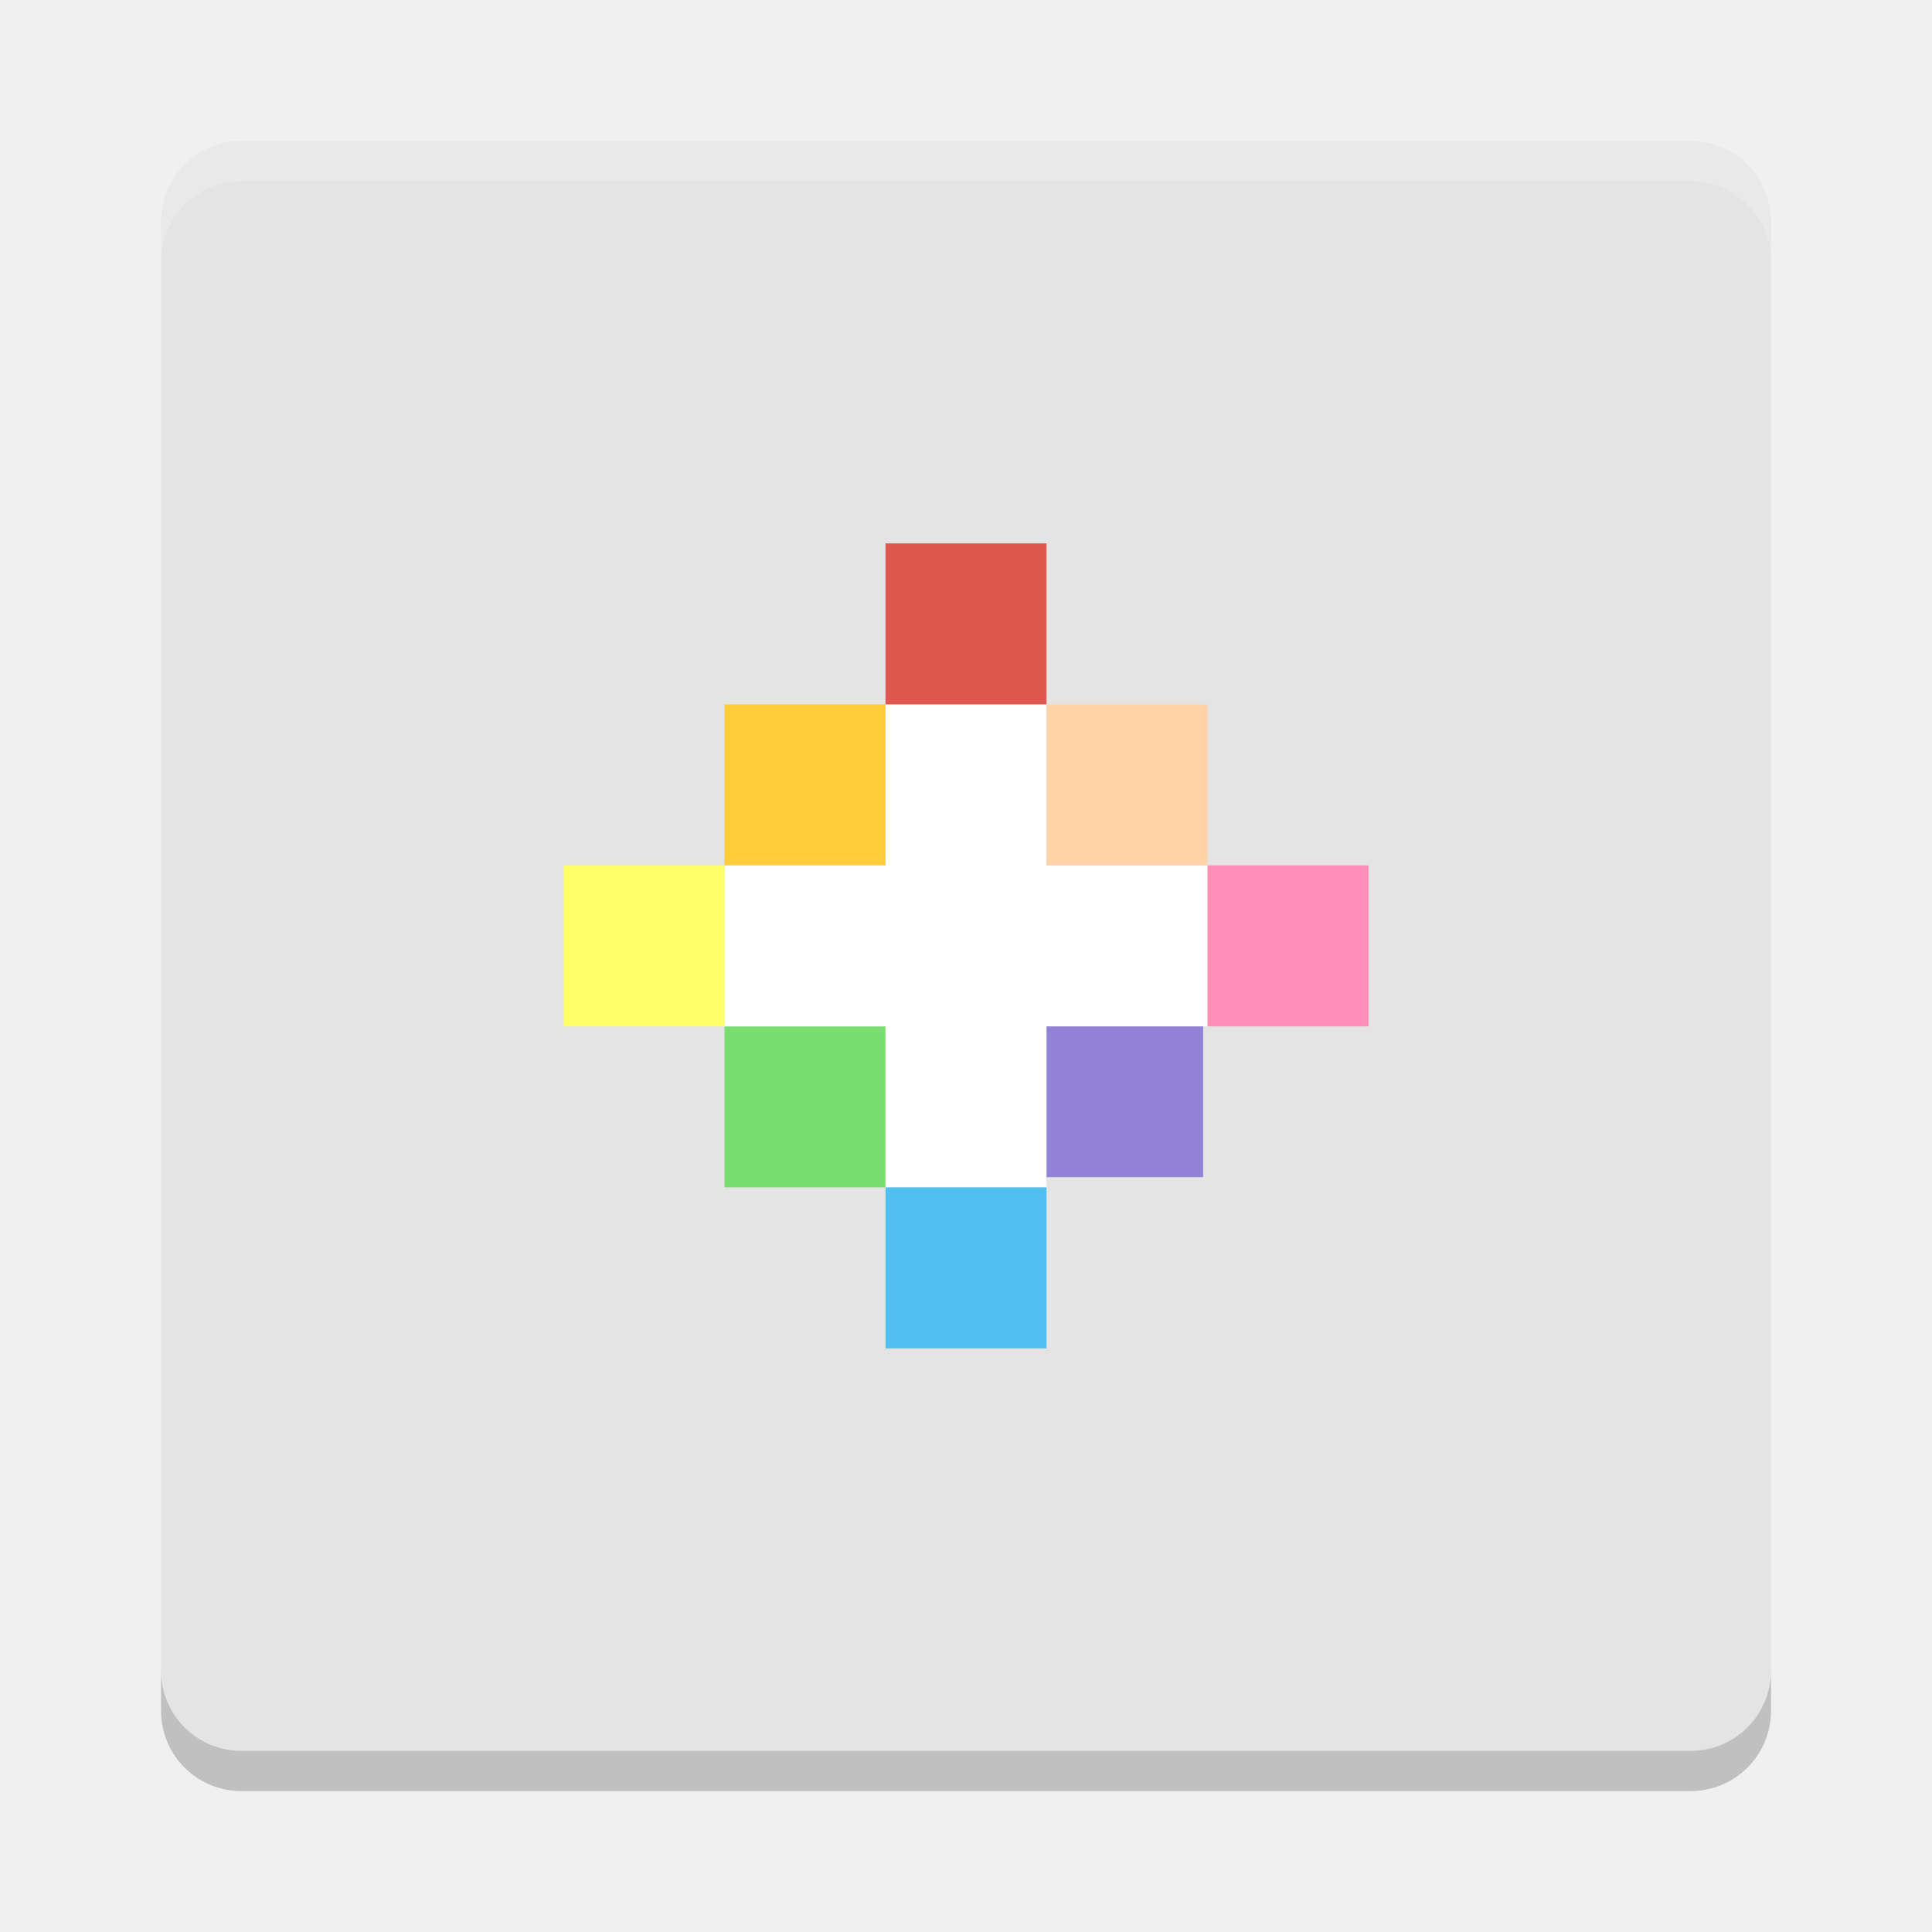
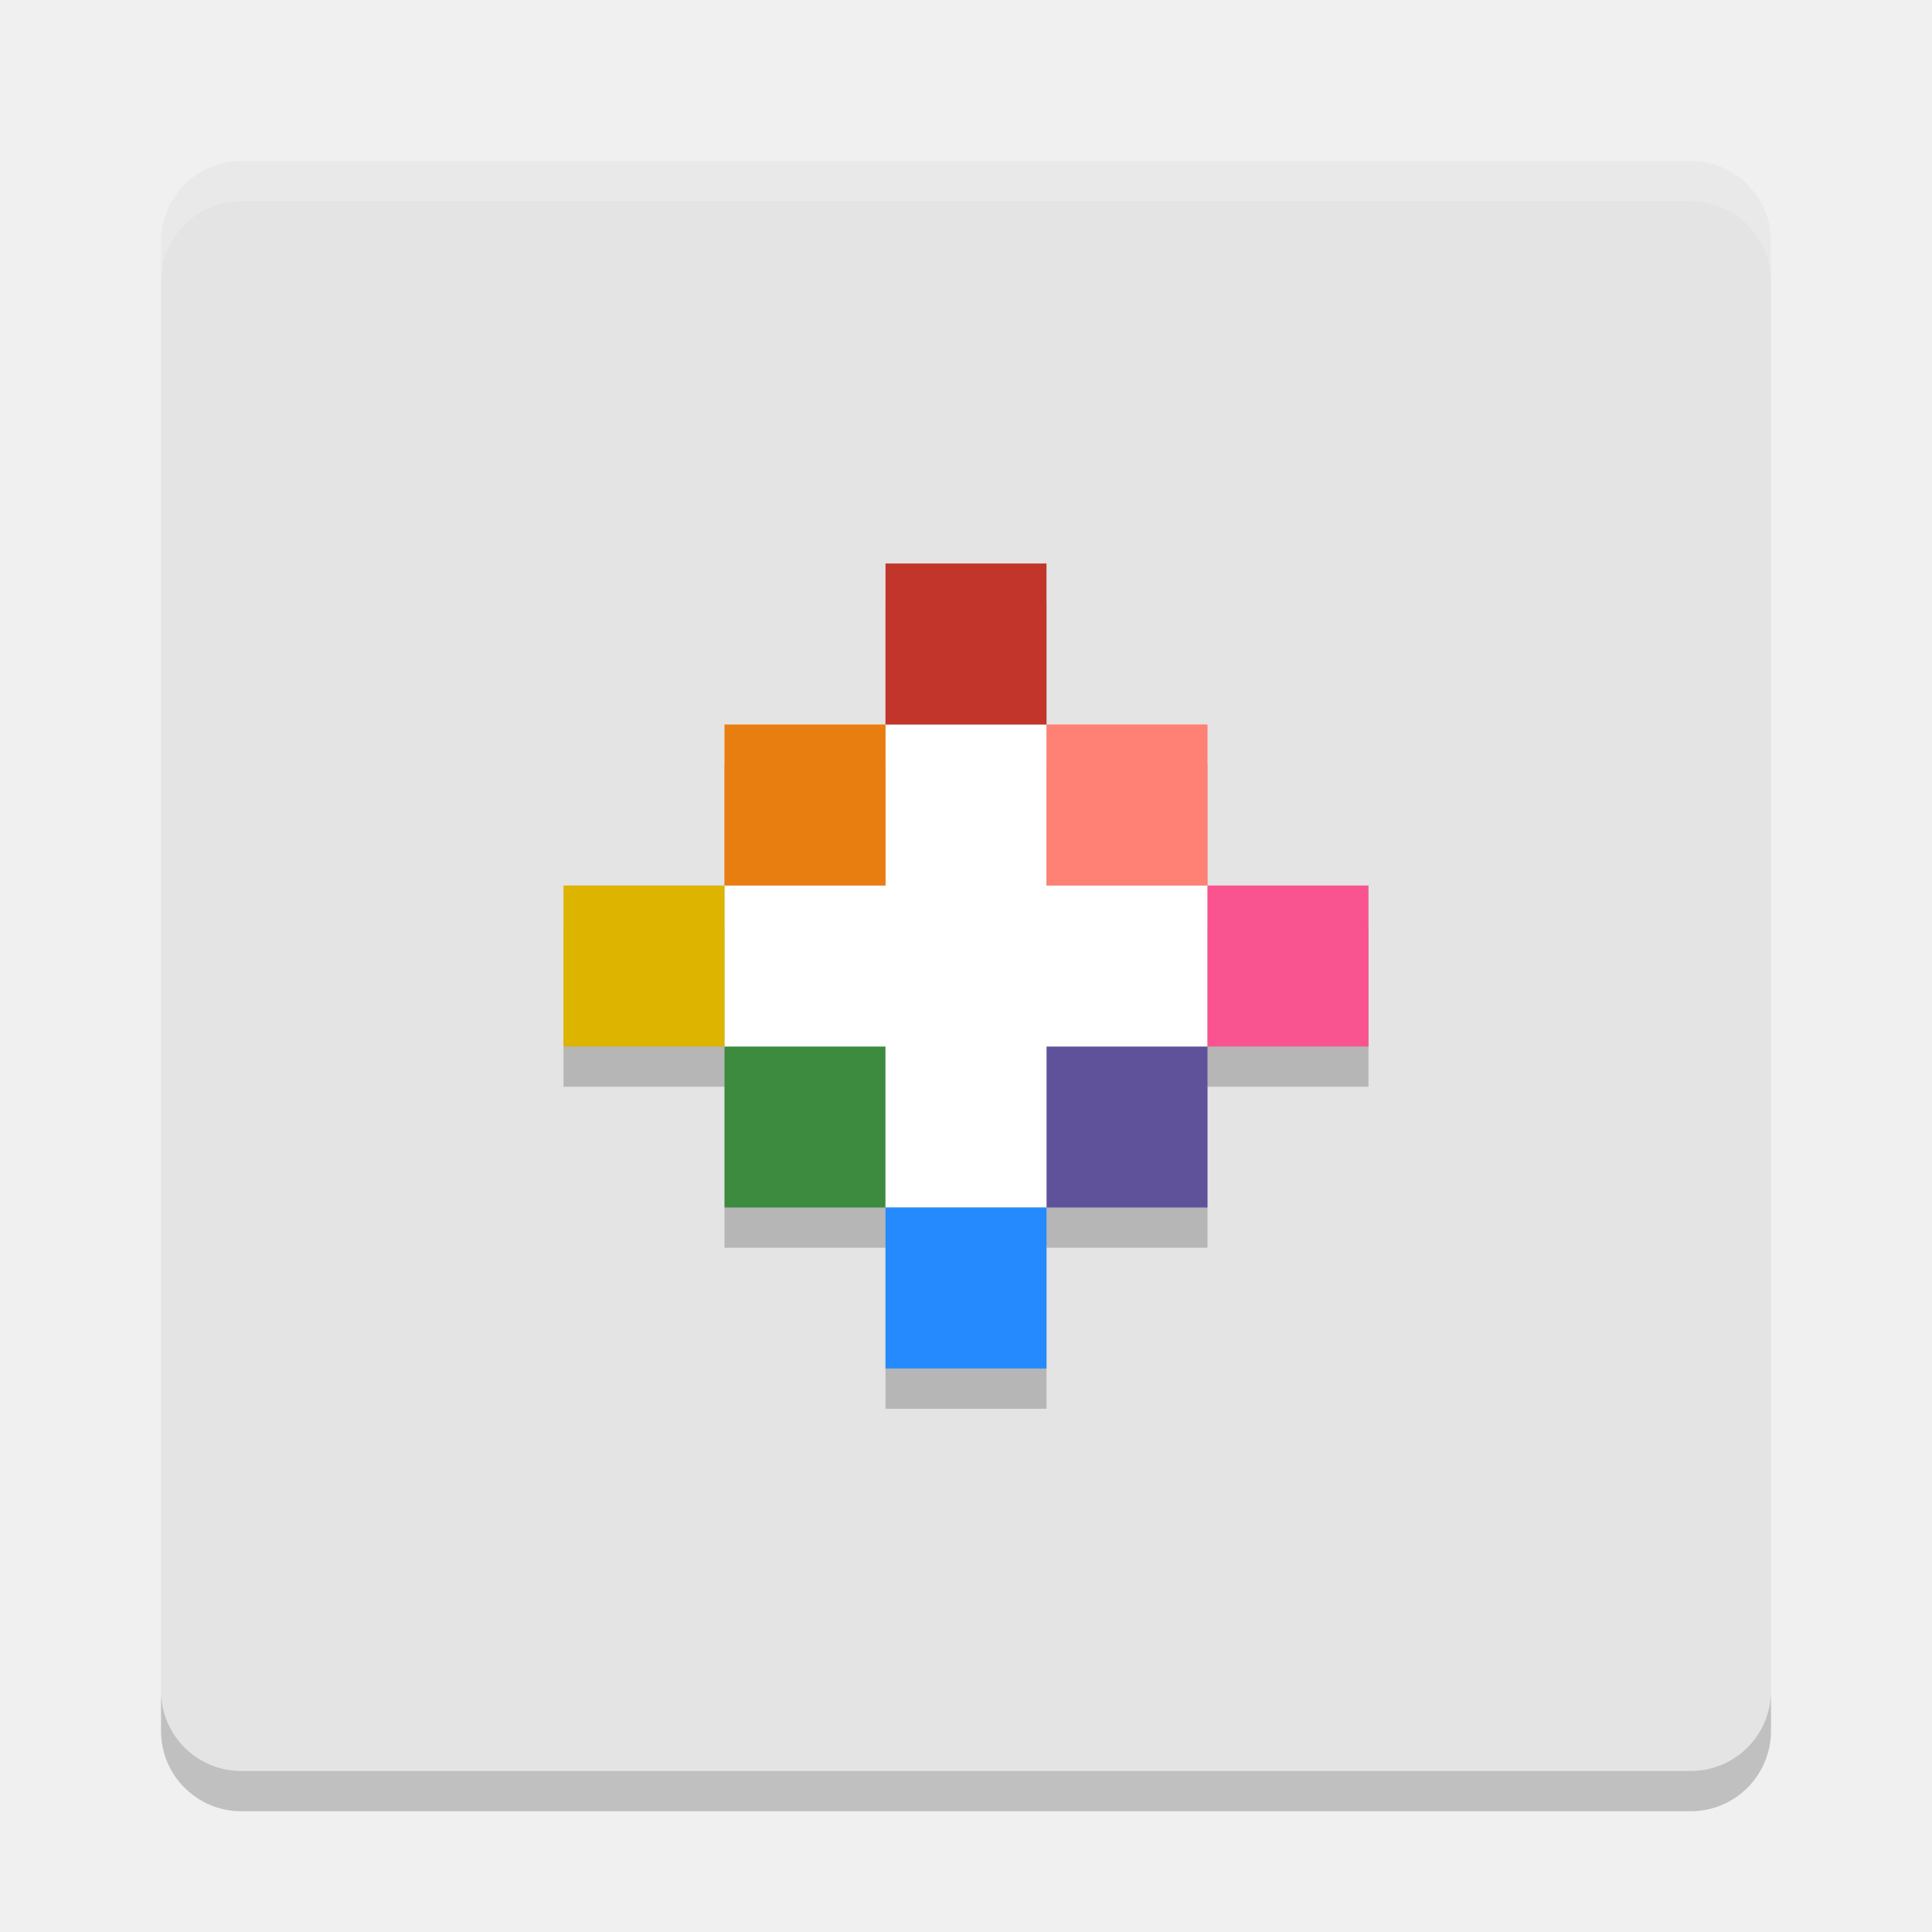
<svg xmlns="http://www.w3.org/2000/svg" width="24" height="24" version="1">
-   <rect x="2" y="1.75" width="20" height="20" rx="1" ry="1" style="fill:#e4e4e4" />
-   <path d="m3 1.75c-0.554 0-1 0.446-1 1v0.5c0-0.554 0.446-1 1-1h18c0.554 0 1 0.446 1 1v-0.5c0-0.554-0.446-1-1-1z" fill="#ffffff" opacity=".2" />
-   <path d="m3 22.25c-0.554 0-1-0.446-1-1v-0.5c0 0.554 0.446 1 1 1h18c0.554 0 1-0.446 1-1v0.5c0 0.554-0.446 1-1 1z" opacity=".2" />
-   <g transform="translate(20,1.75)">
-     <rect x="-7.054" y="10.873" width="2" height="2" style="fill:#9182d7" />
-     <g transform="translate(.054227 .1270769)">
-       <rect x="-11.054" y="10.873" width="2" height="2" style="fill:#79de70" />
-       <path d="m-9.054 6.873v2h-2v2h2v2h2v-2h2v-2h-2v-2z" style="fill:#ffffff" />
-       <rect x="-9.054" y="4.873" width="2" height="2" style="fill:#df574d" />
-       <rect x="-7.054" y="6.873" width="2" height="2" style="fill:#ffd2a8" />
-       <rect x="-5.054" y="8.873" width="2" height="2" style="fill:#ff90b8" />
-       <rect x="-9.054" y="12.873" width="2" height="2" style="fill:#50beee" />
-       <rect x="-13.054" y="8.873" width="2" height="2" style="fill:#feff69" />
-       <rect x="-11.054" y="6.873" width="2" height="2" style="fill:#fecd38" />
-     </g>
+   <g>
+     <rect x="2" y="2" width="20" height="20" rx="1" ry="1" style="fill:#e4e4e4" />
+     <path d="m3 2c-0.554 0-1 0.446-1 1v0.5c0-0.554 0.446-1 1-1h18c0.554 0 1 0.446 1 1v-0.5c0-0.554-0.446-1-1-1z" fill="#ffffff" opacity=".2" />
+     <path d="m3 22.5c-0.554 0-1-0.446-1-1v-0.5c0 0.554 0.446 1 1 1h18c0.554 0 1-0.446 1-1v0.5c0 0.554-0.446 1-1 1z" opacity=".2" />
+     <rect x="13" y="13" width="2" height="2" style="fill:#7767c0" />
+     <rect x="9" y="13" width="2" height="2" style="fill:#4bae4f" />
+     <path d="m11 7.5v2h-2v2h-2v2h2v2h2v2h2v-2h2v-2h2v-2h-2v-2h-2v-2z" style="opacity:.2" />
+     <path d="m11 9v2h-2v2h2v2h2v-2h2v-2h-2v-2z" style="fill:#ffffff" />
+     <rect x="11" y="7" width="2" height="2" style="fill:#c2352a" />
+     <rect x="13" y="9" width="2" height="2" style="fill:#ff8074" />
+     <rect x="15" y="11" width="2" height="2" style="fill:#f9548f" />
+     <rect x="11" y="15" width="2" height="2" style="fill:#248afd" />
+     <rect x="7" y="11" width="2" height="2" style="fill:#ddb400" />
+     <rect x="9" y="9" width="2" height="2" style="fill:#e97e10" />
  </g>
</svg>
